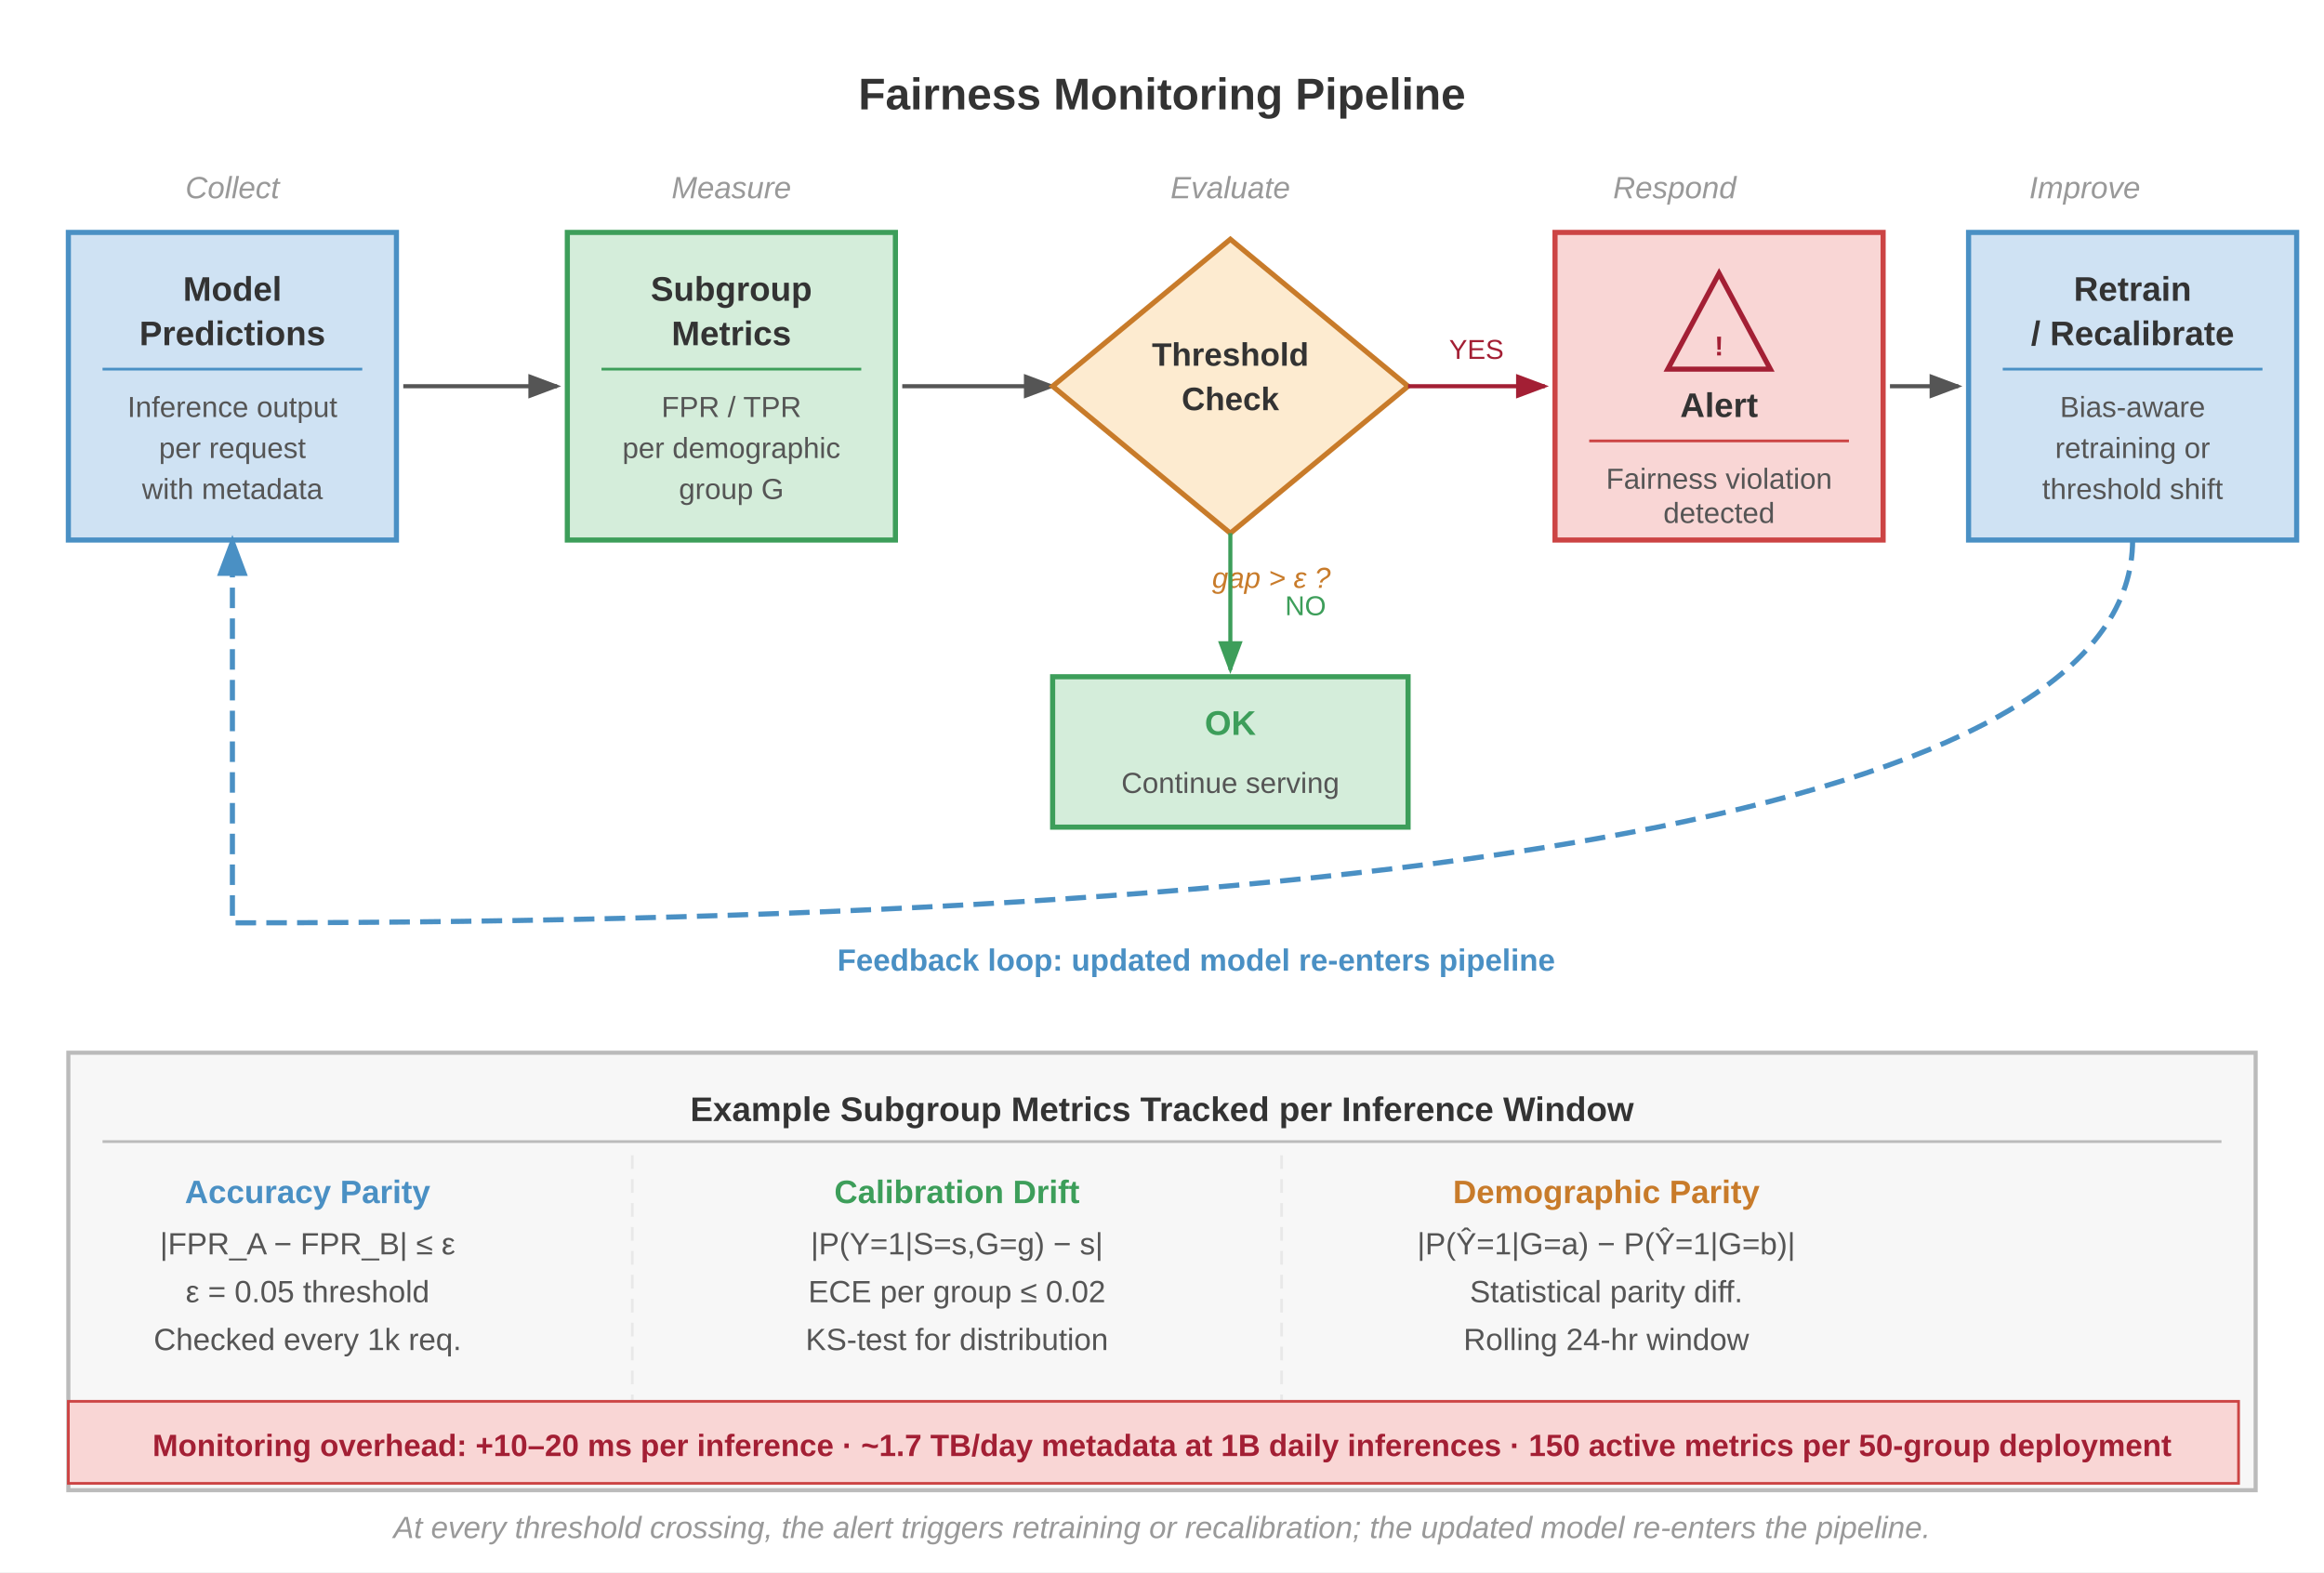
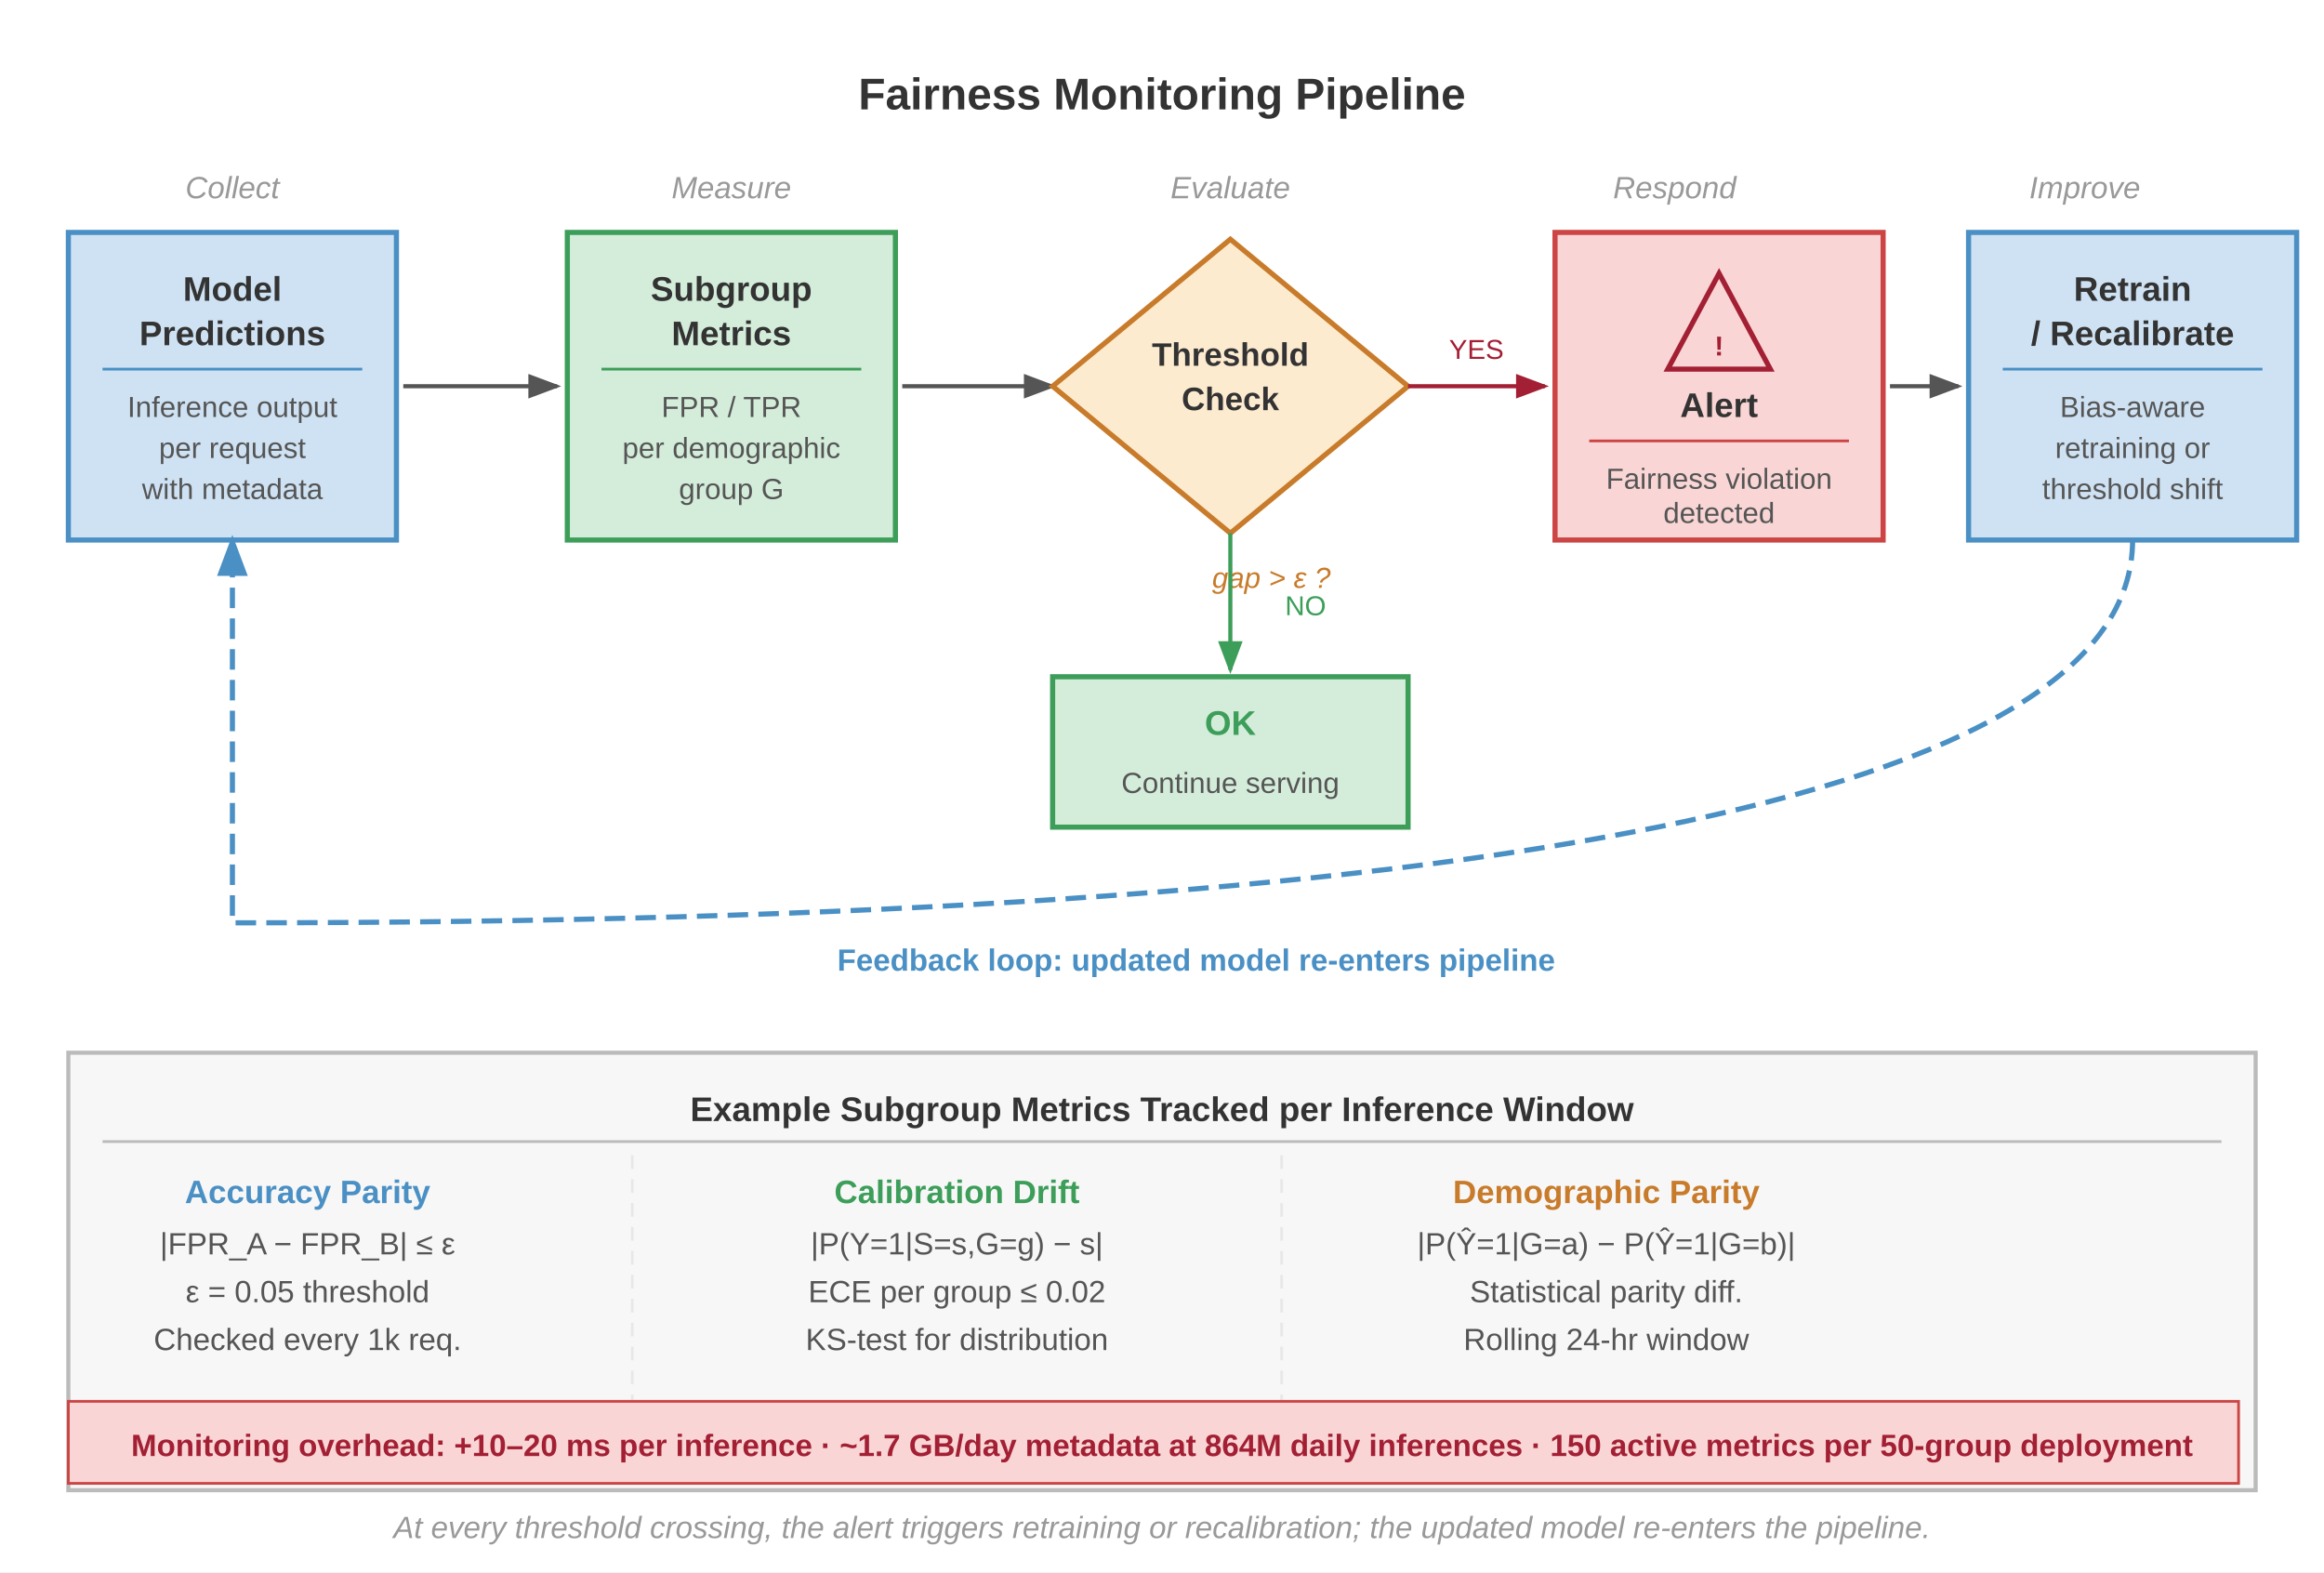
<svg xmlns="http://www.w3.org/2000/svg" font-family="Arial, Helvetica, sans-serif" viewBox="0 0 680 460">
  <rect width="680" height="460" fill="#fff" />
  <defs>
    <marker id="arrow" markerWidth="8" markerHeight="6" refX="7" refY="3" orient="auto">
      <path d="M0,0 L8,3 L0,6 Z" fill="#555" />
    </marker>
    <marker id="arrow-red" markerWidth="8" markerHeight="6" refX="7" refY="3" orient="auto">
      <path d="M0,0 L8,3 L0,6 Z" fill="#a31f34" />
    </marker>
    <marker id="arrow-green" markerWidth="8" markerHeight="6" refX="7" refY="3" orient="auto">
      <path d="M0,0 L8,3 L0,6 Z" fill="#3d9e5a" />
    </marker>
    <marker id="arrow-blue" markerWidth="8" markerHeight="6" refX="7" refY="3" orient="auto">
      <path d="M0,0 L8,3 L0,6 Z" fill="#4a90c4" />
    </marker>
  </defs>
  <text x="340" y="32" font-size="13" font-weight="700" fill="#333" text-anchor="middle">Fairness Monitoring Pipeline</text>
  <text x="68" y="58" font-size="9" fill="#999" text-anchor="middle" font-style="italic">Collect</text>
  <text x="214" y="58" font-size="9" fill="#999" text-anchor="middle" font-style="italic">Measure</text>
  <text x="360" y="58" font-size="9" fill="#999" text-anchor="middle" font-style="italic">Evaluate</text>
  <text x="490" y="58" font-size="9" fill="#999" text-anchor="middle" font-style="italic">Respond</text>
  <text x="610" y="58" font-size="9" fill="#999" text-anchor="middle" font-style="italic">Improve</text>
  <rect x="20" y="68" width="96" height="90" fill="#cfe2f3" stroke="#4a90c4" stroke-width="1.5" />
  <text x="68" y="88" font-size="10" font-weight="700" fill="#333" text-anchor="middle">Model</text>
  <text x="68" y="101" font-size="10" font-weight="700" fill="#333" text-anchor="middle">Predictions</text>
  <line x1="30" y1="108" x2="106" y2="108" stroke="#4a90c4" stroke-width="0.8" />
  <text x="68" y="122" font-size="8.5" fill="#555" text-anchor="middle">Inference output</text>
  <text x="68" y="134" font-size="8.5" fill="#555" text-anchor="middle">per request</text>
  <text x="68" y="146" font-size="8.5" fill="#555" text-anchor="middle">with metadata</text>
  <line x1="118" y1="113" x2="163" y2="113" stroke="#555" stroke-width="1.2" marker-end="url(#arrow)" />
  <rect x="166" y="68" width="96" height="90" fill="#d4edda" stroke="#3d9e5a" stroke-width="1.5" />
  <text x="214" y="88" font-size="10" font-weight="700" fill="#333" text-anchor="middle">Subgroup</text>
  <text x="214" y="101" font-size="10" font-weight="700" fill="#333" text-anchor="middle">Metrics</text>
  <line x1="176" y1="108" x2="252" y2="108" stroke="#3d9e5a" stroke-width="0.8" />
  <text x="214" y="122" font-size="8.5" fill="#555" text-anchor="middle">FPR / TPR</text>
  <text x="214" y="134" font-size="8.5" fill="#555" text-anchor="middle">per demographic</text>
  <text x="214" y="146" font-size="8.5" fill="#555" text-anchor="middle">group G</text>
  <line x1="264" y1="113" x2="308" y2="113" stroke="#555" stroke-width="1.2" marker-end="url(#arrow)" />
  <polygon points="360,70 412,113 360,156 308,113" fill="#fdebd0" stroke="#c87b2a" stroke-width="1.5" />
  <text x="360" y="107" font-size="9.5" font-weight="700" fill="#333" text-anchor="middle">Threshold</text>
  <text x="360" y="120" font-size="9.5" font-weight="700" fill="#333" text-anchor="middle">Check</text>
  <text x="372.0" y="172" font-size="8.5" fill="#c87b2a" text-anchor="middle" font-style="italic">gap &gt; ε ?</text>
  <line x1="412" y1="113" x2="452" y2="113" stroke="#a31f34" stroke-width="1.2" marker-end="url(#arrow-red)" />
  <text x="432" y="105" font-size="8" fill="#a31f34" text-anchor="middle">YES</text>
  <line x1="360" y1="156" x2="360" y2="196" stroke="#3d9e5a" stroke-width="1.2" marker-end="url(#arrow-green)" />
  <text x="376" y="180" font-size="8" fill="#3d9e5a" text-anchor="start">NO</text>
  <rect x="308" y="198" width="104" height="44" fill="#d4edda" stroke="#3d9e5a" stroke-width="1.5" />
  <text x="360" y="215" font-size="10" font-weight="700" fill="#3d9e5a" text-anchor="middle">OK</text>
  <text x="360" y="232" font-size="8.5" fill="#555" text-anchor="middle">Continue serving</text>
  <rect x="455" y="68" width="96" height="90" fill="#f9d6d5" stroke="#c44" stroke-width="1.5" />
  <polygon points="503,80 518,108 488,108" fill="none" stroke="#a31f34" stroke-width="1.5" />
  <text x="503" y="104" font-size="8" font-weight="700" fill="#a31f34" text-anchor="middle">!</text>
  <text x="503" y="122" font-size="10" font-weight="700" fill="#333" text-anchor="middle">Alert</text>
  <line x1="465" y1="129" x2="541" y2="129" stroke="#c44" stroke-width="0.8" />
  <text x="503" y="143" font-size="8.5" fill="#555" text-anchor="middle">Fairness violation</text>
  <text x="503" y="153" font-size="8.5" fill="#555" text-anchor="middle">detected</text>
  <line x1="553" y1="113" x2="573" y2="113" stroke="#555" stroke-width="1.2" marker-end="url(#arrow)" />
  <rect x="576" y="68" width="96" height="90" fill="#cfe2f3" stroke="#4a90c4" stroke-width="1.5" />
  <text x="624" y="88" font-size="10" font-weight="700" fill="#333" text-anchor="middle">Retrain</text>
  <text x="624" y="101" font-size="10" font-weight="700" fill="#333" text-anchor="middle">/ Recalibrate</text>
  <line x1="586" y1="108" x2="662" y2="108" stroke="#4a90c4" stroke-width="0.8" />
  <text x="624" y="122" font-size="8.5" fill="#555" text-anchor="middle">Bias-aware</text>
  <text x="624" y="134" font-size="8.5" fill="#555" text-anchor="middle">retraining or</text>
  <text x="624" y="146" font-size="8.5" fill="#555" text-anchor="middle">threshold shift</text>
  <path d="M 624,158 Q 624,270 68,270 Q 68,168 68,158" fill="none" stroke="#4a90c4" stroke-width="1.5" stroke-dasharray="6,3" marker-end="url(#arrow-blue)" />
  <text x="350" y="284" font-size="9" font-weight="700" fill="#4a90c4" text-anchor="middle">Feedback loop: updated model re-enters pipeline</text>
  <rect x="20" y="308" width="640" height="128" fill="#f7f7f7" stroke="#bbb" stroke-width="1.2" />
  <text x="340" y="328" font-size="10" font-weight="700" fill="#333" text-anchor="middle">Example Subgroup Metrics Tracked per Inference Window</text>
  <line x1="30" y1="334" x2="650" y2="334" stroke="#bbb" stroke-width="0.8" />
  <text x="90" y="352" font-size="9.5" font-weight="700" fill="#4a90c4" text-anchor="middle">Accuracy Parity</text>
  <text x="90" y="367" font-size="9" fill="#555" text-anchor="middle">|FPR_A − FPR_B| ≤ ε</text>
  <text x="90" y="381" font-size="9" fill="#555" text-anchor="middle">ε = 0.05 threshold</text>
  <text x="90" y="395" font-size="9" fill="#555" text-anchor="middle">Checked every 1k req.</text>
  <text x="280" y="352" font-size="9.5" font-weight="700" fill="#3d9e5a" text-anchor="middle">Calibration Drift</text>
  <text x="280" y="367" font-size="9" fill="#555" text-anchor="middle">|P(Y=1|S=s,G=g) − s|</text>
  <text x="280" y="381" font-size="9" fill="#555" text-anchor="middle">ECE per group ≤ 0.02</text>
  <text x="280" y="395" font-size="9" fill="#555" text-anchor="middle">KS-test for distribution</text>
  <text x="470" y="352" font-size="9.5" font-weight="700" fill="#c87b2a" text-anchor="middle">Demographic Parity</text>
  <text x="470" y="367" font-size="9" fill="#555" text-anchor="middle">|P(Ŷ=1|G=a) − P(Ŷ=1|G=b)|</text>
  <text x="470" y="381" font-size="9" fill="#555" text-anchor="middle">Statistical parity diff.</text>
  <text x="470" y="395" font-size="9" fill="#555" text-anchor="middle">Rolling 24-hr window</text>
  <line x1="185" y1="338" x2="185" y2="428" stroke="#e8e8e8" stroke-dasharray="4,3" stroke-width="0.8" />
  <line x1="375" y1="338" x2="375" y2="428" stroke="#e8e8e8" stroke-dasharray="4,3" stroke-width="0.8" />
  <rect x="20" y="410" width="635" height="24" fill="#f9d6d5" stroke="#c44" stroke-width="0.8" />
  <text x="340" y="426" font-size="9" fill="#a31f34" text-anchor="middle" font-weight="600">
-     Monitoring overhead: +10–20 ms per inference · ~1.7 TB/day metadata at 1B daily inferences · 150 active metrics per 50-group deployment
+     Monitoring overhead: +10–20 ms per inference · ~1.7 GB/day metadata at 864M daily inferences · 150 active metrics per 50-group deployment
  </text>
  <text x="340" y="450" font-size="9" fill="#999" text-anchor="middle" font-style="italic">At every threshold crossing, the alert triggers retraining or recalibration; the updated model re-enters the pipeline.</text>
</svg>
